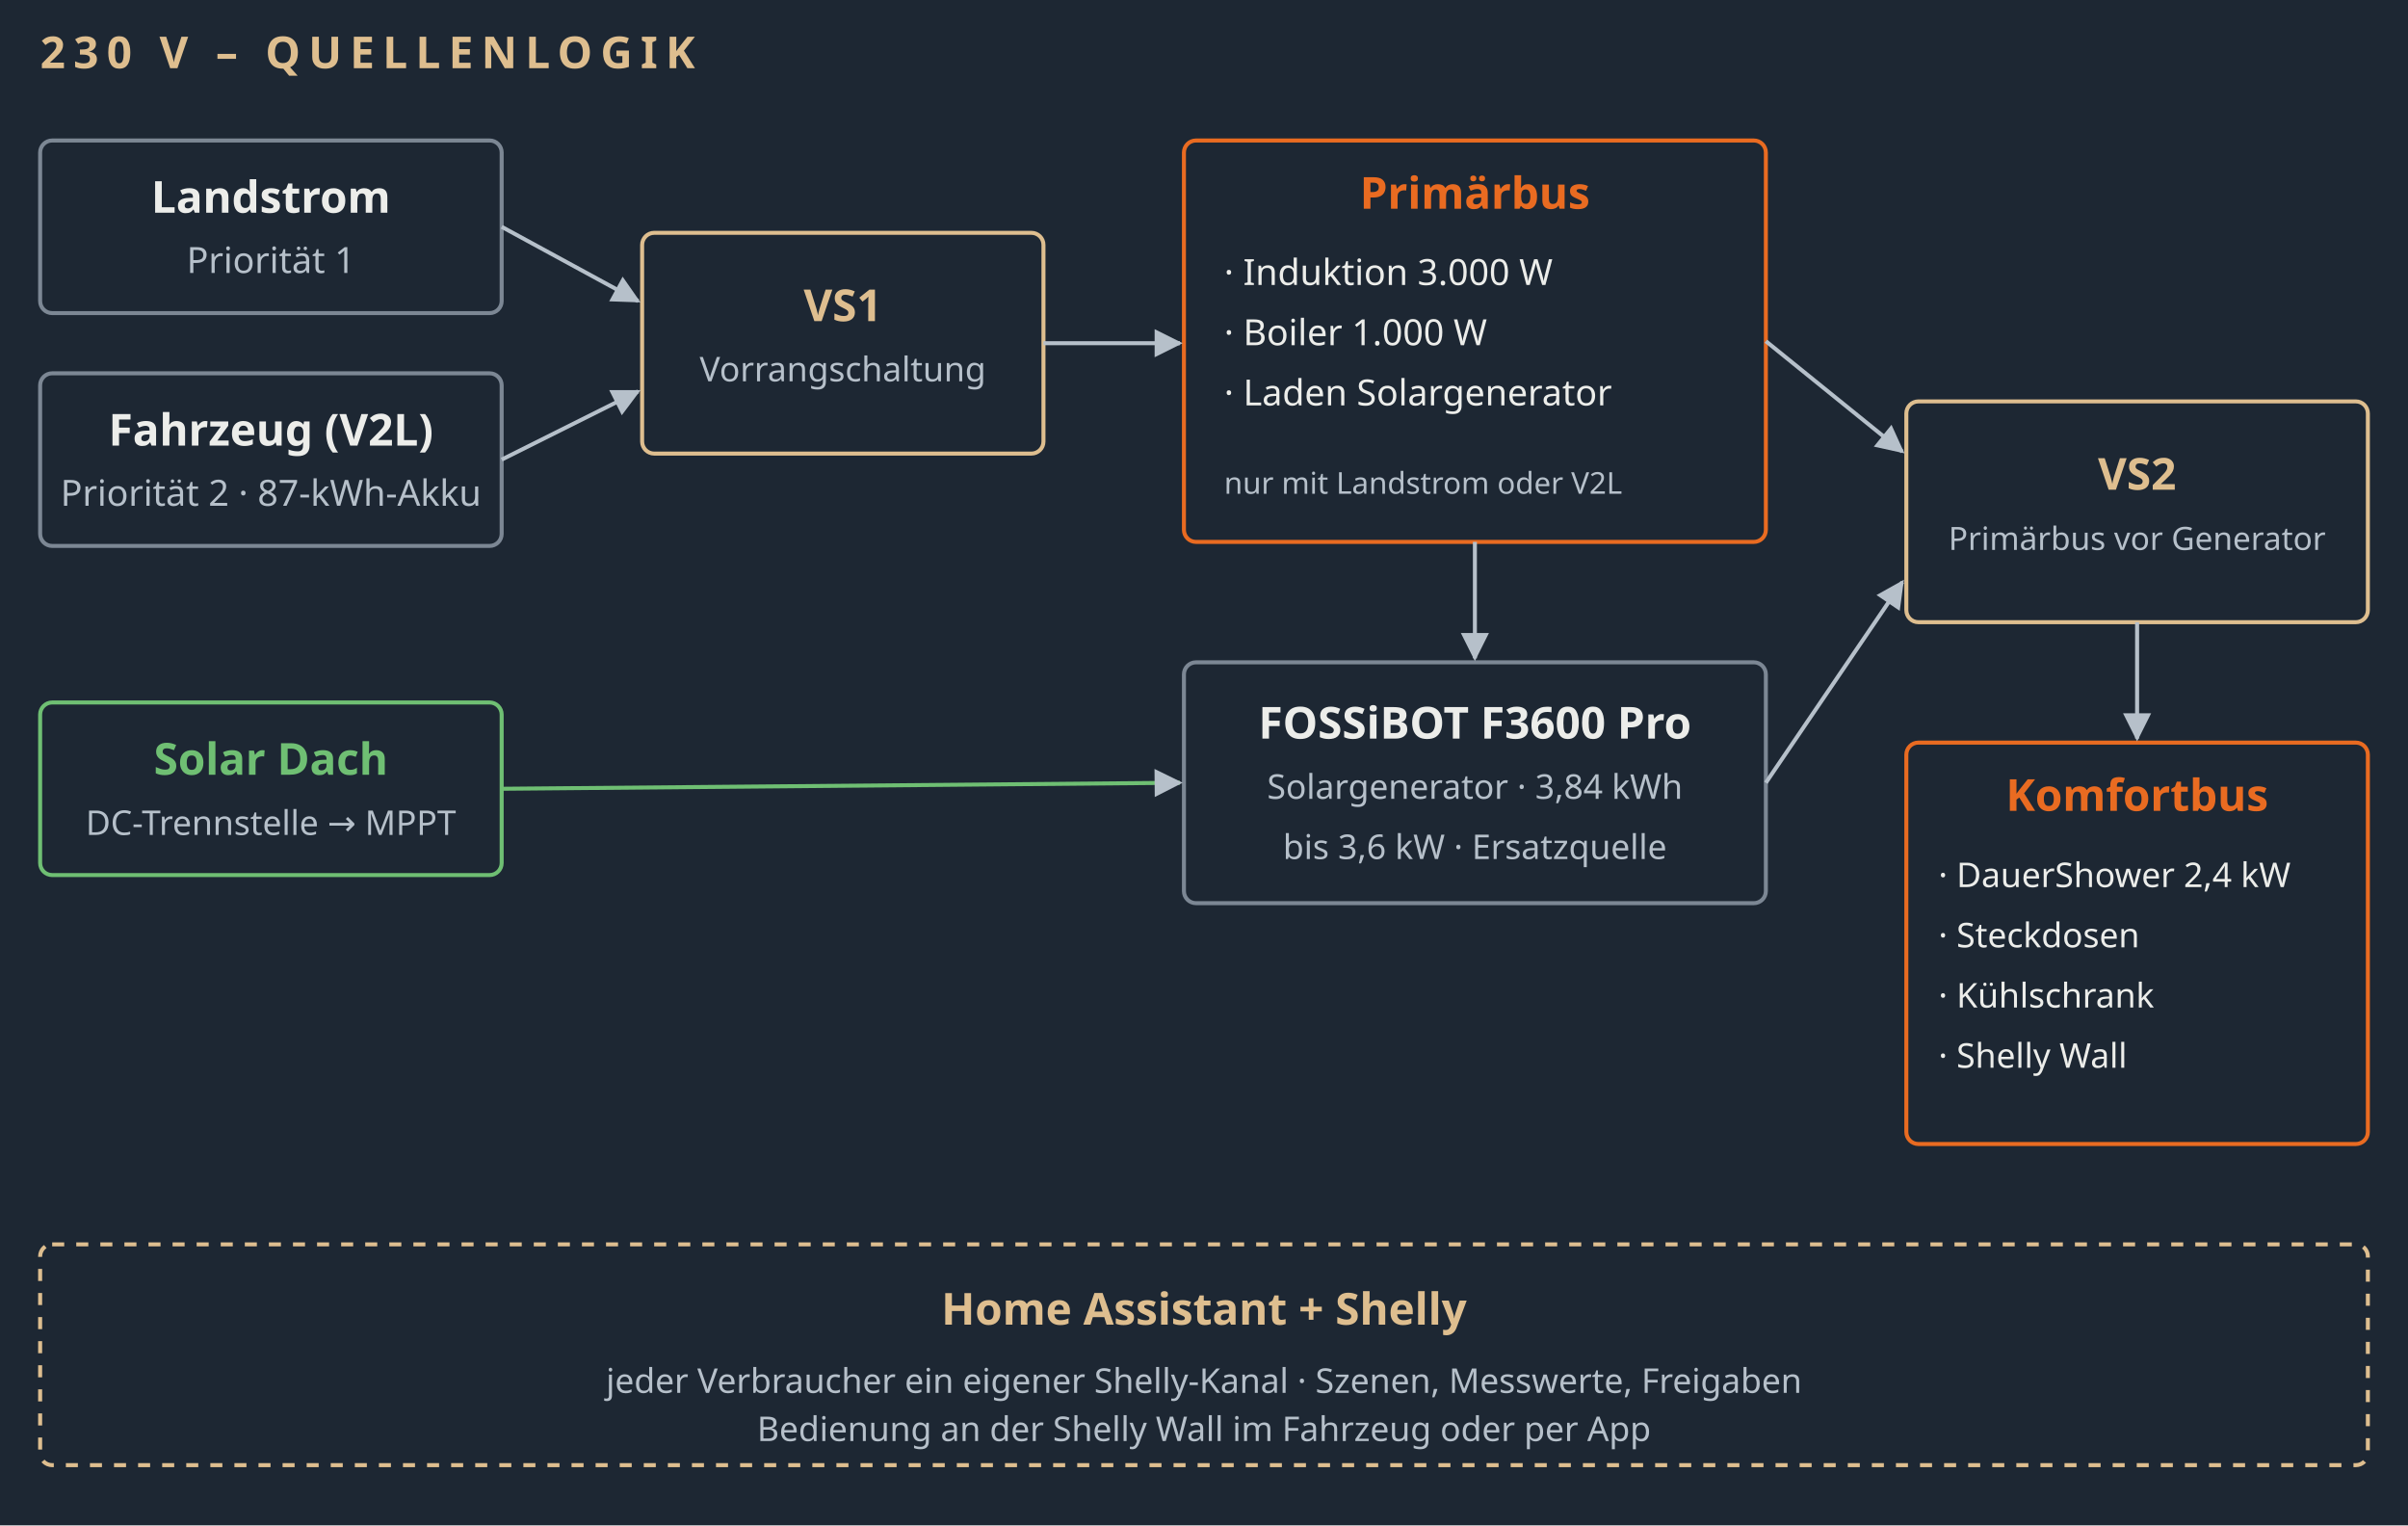
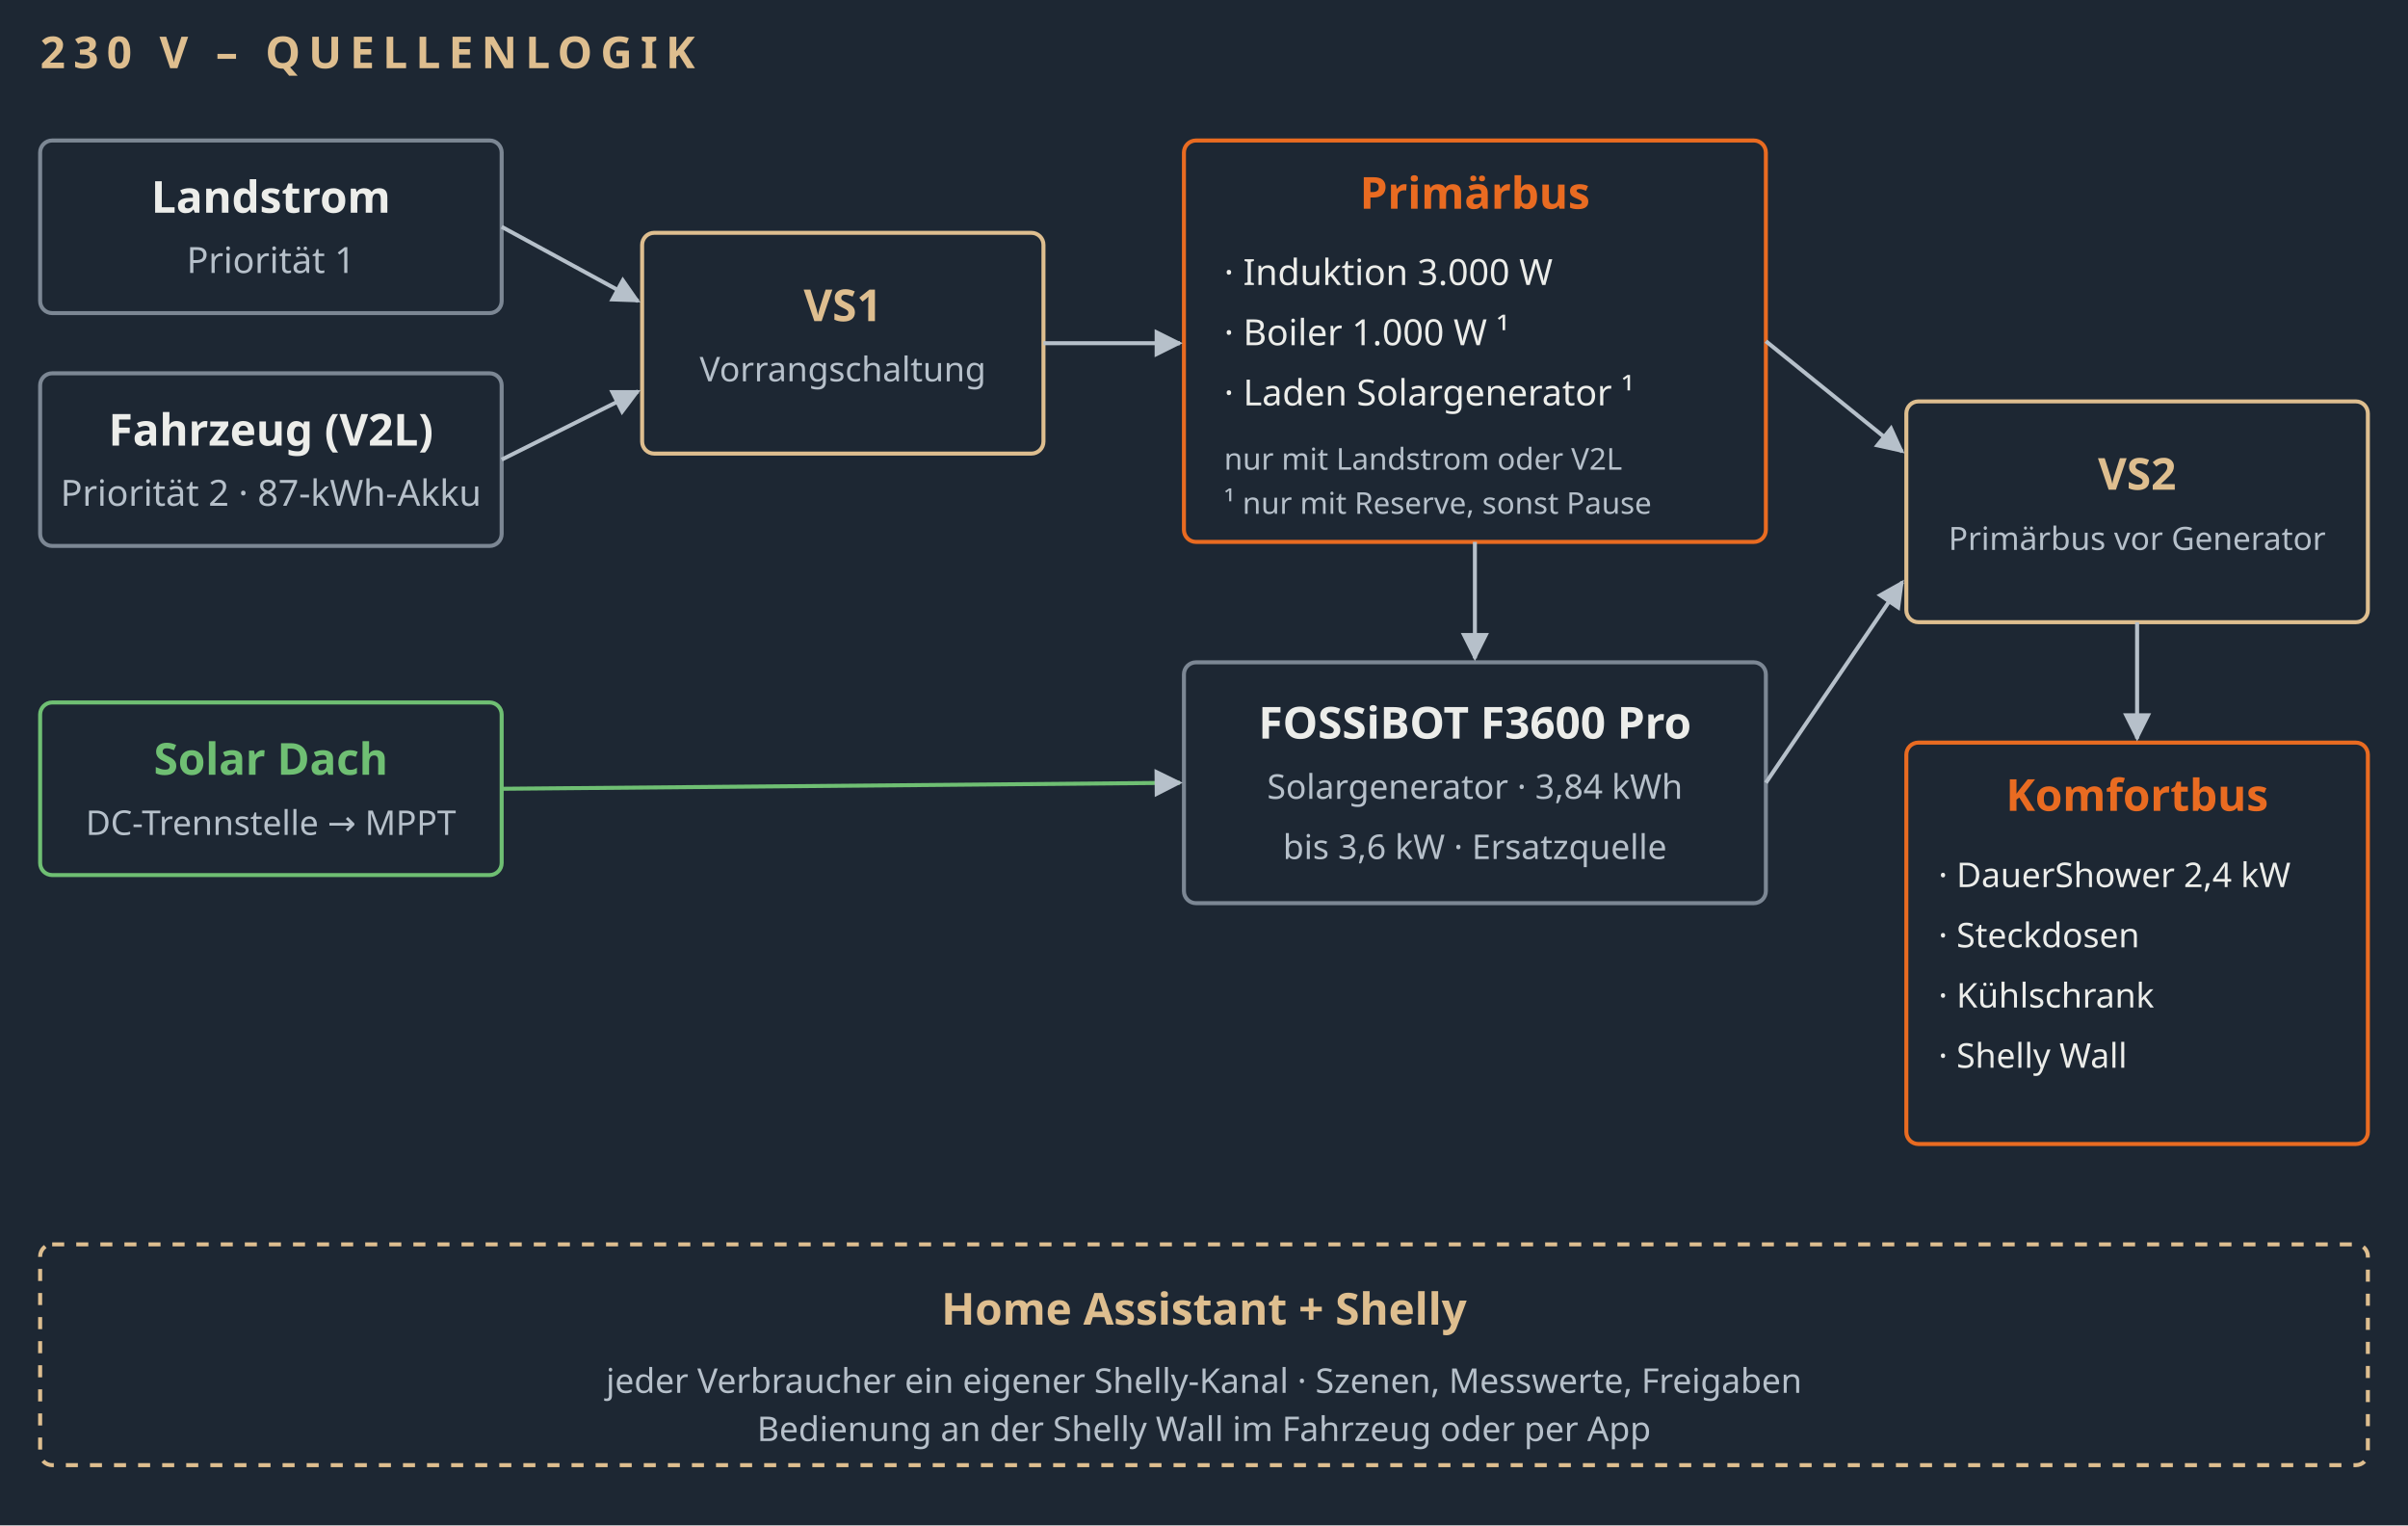
<svg xmlns="http://www.w3.org/2000/svg" viewBox="0 0 1200 760" style="width:100%;height:auto" role="img" aria-label="230-Volt-Quellenlogik: Landstrom vor Renault V2L ergibt den Primärbus; Primärbus vor Solargenerator ergibt den Komfortbus; Solar lädt den Solargenerator; Home Assistant misst und schaltet jeden Verbraucher über Shelly">
  <defs>
    <marker id="caA" viewBox="0 0 10 10" refX="9" refY="5" markerWidth="7" markerHeight="7" orient="auto-start-reverse">
      <path d="M0,0 L10,5 L0,10 z" fill="#B6C0CA" />
    </marker>
  </defs>
  <rect width="1200" height="760" fill="#1d2733" />
  <g font-family="system-ui, sans-serif" fill="none" stroke-width="2">
    <text x="20" y="34" fill="#DEBE8F" stroke="none" font-size="22" letter-spacing="4" font-weight="600">230 V – QUELLENLOGIK</text>
    <rect x="20" y="70" width="230" height="86" rx="6" stroke="#7C8794" />
    <text x="135" y="106" fill="#ECEDEA" stroke="none" font-size="22" font-weight="600" text-anchor="middle">Landstrom</text>
    <text x="135" y="136" fill="#B6C0CA" stroke="none" font-size="18" text-anchor="middle">Priorität 1</text>
    <rect x="20" y="186" width="230" height="86" rx="6" stroke="#7C8794" />
    <text x="135" y="222" fill="#ECEDEA" stroke="none" font-size="22" font-weight="600" text-anchor="middle">Fahrzeug (V2L)</text>
    <text x="135" y="252" fill="#B6C0CA" stroke="none" font-size="18" text-anchor="middle">Priorität 2 · 87-kWh-Akku</text>
    <rect x="320" y="116" width="200" height="110" rx="6" stroke="#DEBE8F" />
    <text x="420" y="160" fill="#DEBE8F" stroke="none" font-size="22" font-weight="600" text-anchor="middle">VS1</text>
    <text x="420" y="190" fill="#B6C0CA" stroke="none" font-size="17" text-anchor="middle">Vorrangschaltung</text>
    <path d="M250 113 L318 150" stroke="#B6C0CA" marker-end="url(#caA)" />
    <path d="M250 229 L318 195" stroke="#B6C0CA" marker-end="url(#caA)" />
    <rect x="590" y="70" width="290" height="200" rx="6" stroke="#E96B21" />
    <text x="735" y="104" fill="#E96B21" stroke="none" font-size="22" font-weight="600" text-anchor="middle">Primärbus</text>
    <text x="610" y="142" fill="#ECEDEA" stroke="none" font-size="18">· Induktion 3.000 W</text>
-     <text x="610" y="172" fill="#ECEDEA" stroke="none" font-size="18">· Boiler 1.000 W</text>
-     <text x="610" y="202" fill="#ECEDEA" stroke="none" font-size="18">· Laden Solargenerator</text>
-     <text x="610" y="246" fill="#B6C0CA" stroke="none" font-size="15">nur mit Landstrom oder V2L</text>
+     <text x="610" y="172" fill="#ECEDEA" stroke="none" font-size="18">· Boiler 1.000 W ¹</text>
+     <text x="610" y="202" fill="#ECEDEA" stroke="none" font-size="18">· Laden Solargenerator ¹</text>
+     <text x="610" y="234" fill="#B6C0CA" stroke="none" font-size="15">nur mit Landstrom oder V2L</text>
+     <text x="610" y="256" fill="#B6C0CA" stroke="none" font-size="15">¹ nur mit Reserve, sonst Pause</text>
    <path d="M520 171 L588 171" stroke="#B6C0CA" marker-end="url(#caA)" />
    <rect x="590" y="330" width="290" height="120" rx="6" stroke="#7C8794" />
    <text x="735" y="368" fill="#ECEDEA" stroke="none" font-size="22" font-weight="600" text-anchor="middle">FOSSiBOT F3600 Pro</text>
    <text x="735" y="398" fill="#B6C0CA" stroke="none" font-size="17" text-anchor="middle">Solargenerator · 3,84 kWh</text>
    <text x="735" y="428" fill="#B6C0CA" stroke="none" font-size="17" text-anchor="middle">bis 3,6 kW · Ersatzquelle</text>
    <path d="M735 270 L735 328" stroke="#B6C0CA" marker-end="url(#caA)" />
    <rect x="20" y="350" width="230" height="86" rx="6" stroke="#6FBF73" />
    <text x="135" y="386" fill="#6FBF73" stroke="none" font-size="22" font-weight="600" text-anchor="middle">Solar Dach</text>
    <text x="135" y="416" fill="#B6C0CA" stroke="none" font-size="17" text-anchor="middle">DC-Trennstelle → MPPT</text>
    <path d="M250 393 L588 390" stroke="#6FBF73" marker-end="url(#caA)" />
    <rect x="950" y="200" width="230" height="110" rx="6" stroke="#DEBE8F" />
    <text x="1065" y="244" fill="#DEBE8F" stroke="none" font-size="22" font-weight="600" text-anchor="middle">VS2</text>
    <text x="1065" y="274" fill="#B6C0CA" stroke="none" font-size="16" text-anchor="middle">Primärbus vor Generator</text>
    <path d="M880 170 L948 225" stroke="#B6C0CA" marker-end="url(#caA)" />
    <path d="M880 390 L948 290" stroke="#B6C0CA" marker-end="url(#caA)" />
    <rect x="950" y="370" width="230" height="200" rx="6" stroke="#E96B21" />
    <text x="1065" y="404" fill="#E96B21" stroke="none" font-size="22" font-weight="600" text-anchor="middle">Komfortbus</text>
    <text x="966" y="442" fill="#ECEDEA" stroke="none" font-size="17">· DauerShower 2,4 kW</text>
    <text x="966" y="472" fill="#ECEDEA" stroke="none" font-size="17">· Steckdosen</text>
    <text x="966" y="502" fill="#ECEDEA" stroke="none" font-size="17">· Kühlschrank</text>
    <text x="966" y="532" fill="#ECEDEA" stroke="none" font-size="17">· Shelly Wall</text>
    <path d="M1065 310 L1065 368" stroke="#B6C0CA" marker-end="url(#caA)" />
    <rect x="20" y="620" width="1160" height="110" rx="6" stroke="#DEBE8F" stroke-dasharray="6 6" />
    <text x="600" y="660" fill="#DEBE8F" stroke="none" font-size="22" font-weight="600" text-anchor="middle">Home Assistant + Shelly</text>
    <text x="600" y="694" fill="#B6C0CA" stroke="none" font-size="17" text-anchor="middle">jeder Verbraucher ein eigener Shelly-Kanal · Szenen, Messwerte, Freigaben</text>
    <text x="600" y="718" fill="#B6C0CA" stroke="none" font-size="17" text-anchor="middle">Bedienung an der Shelly Wall im Fahrzeug oder per App</text>
  </g>
</svg>
